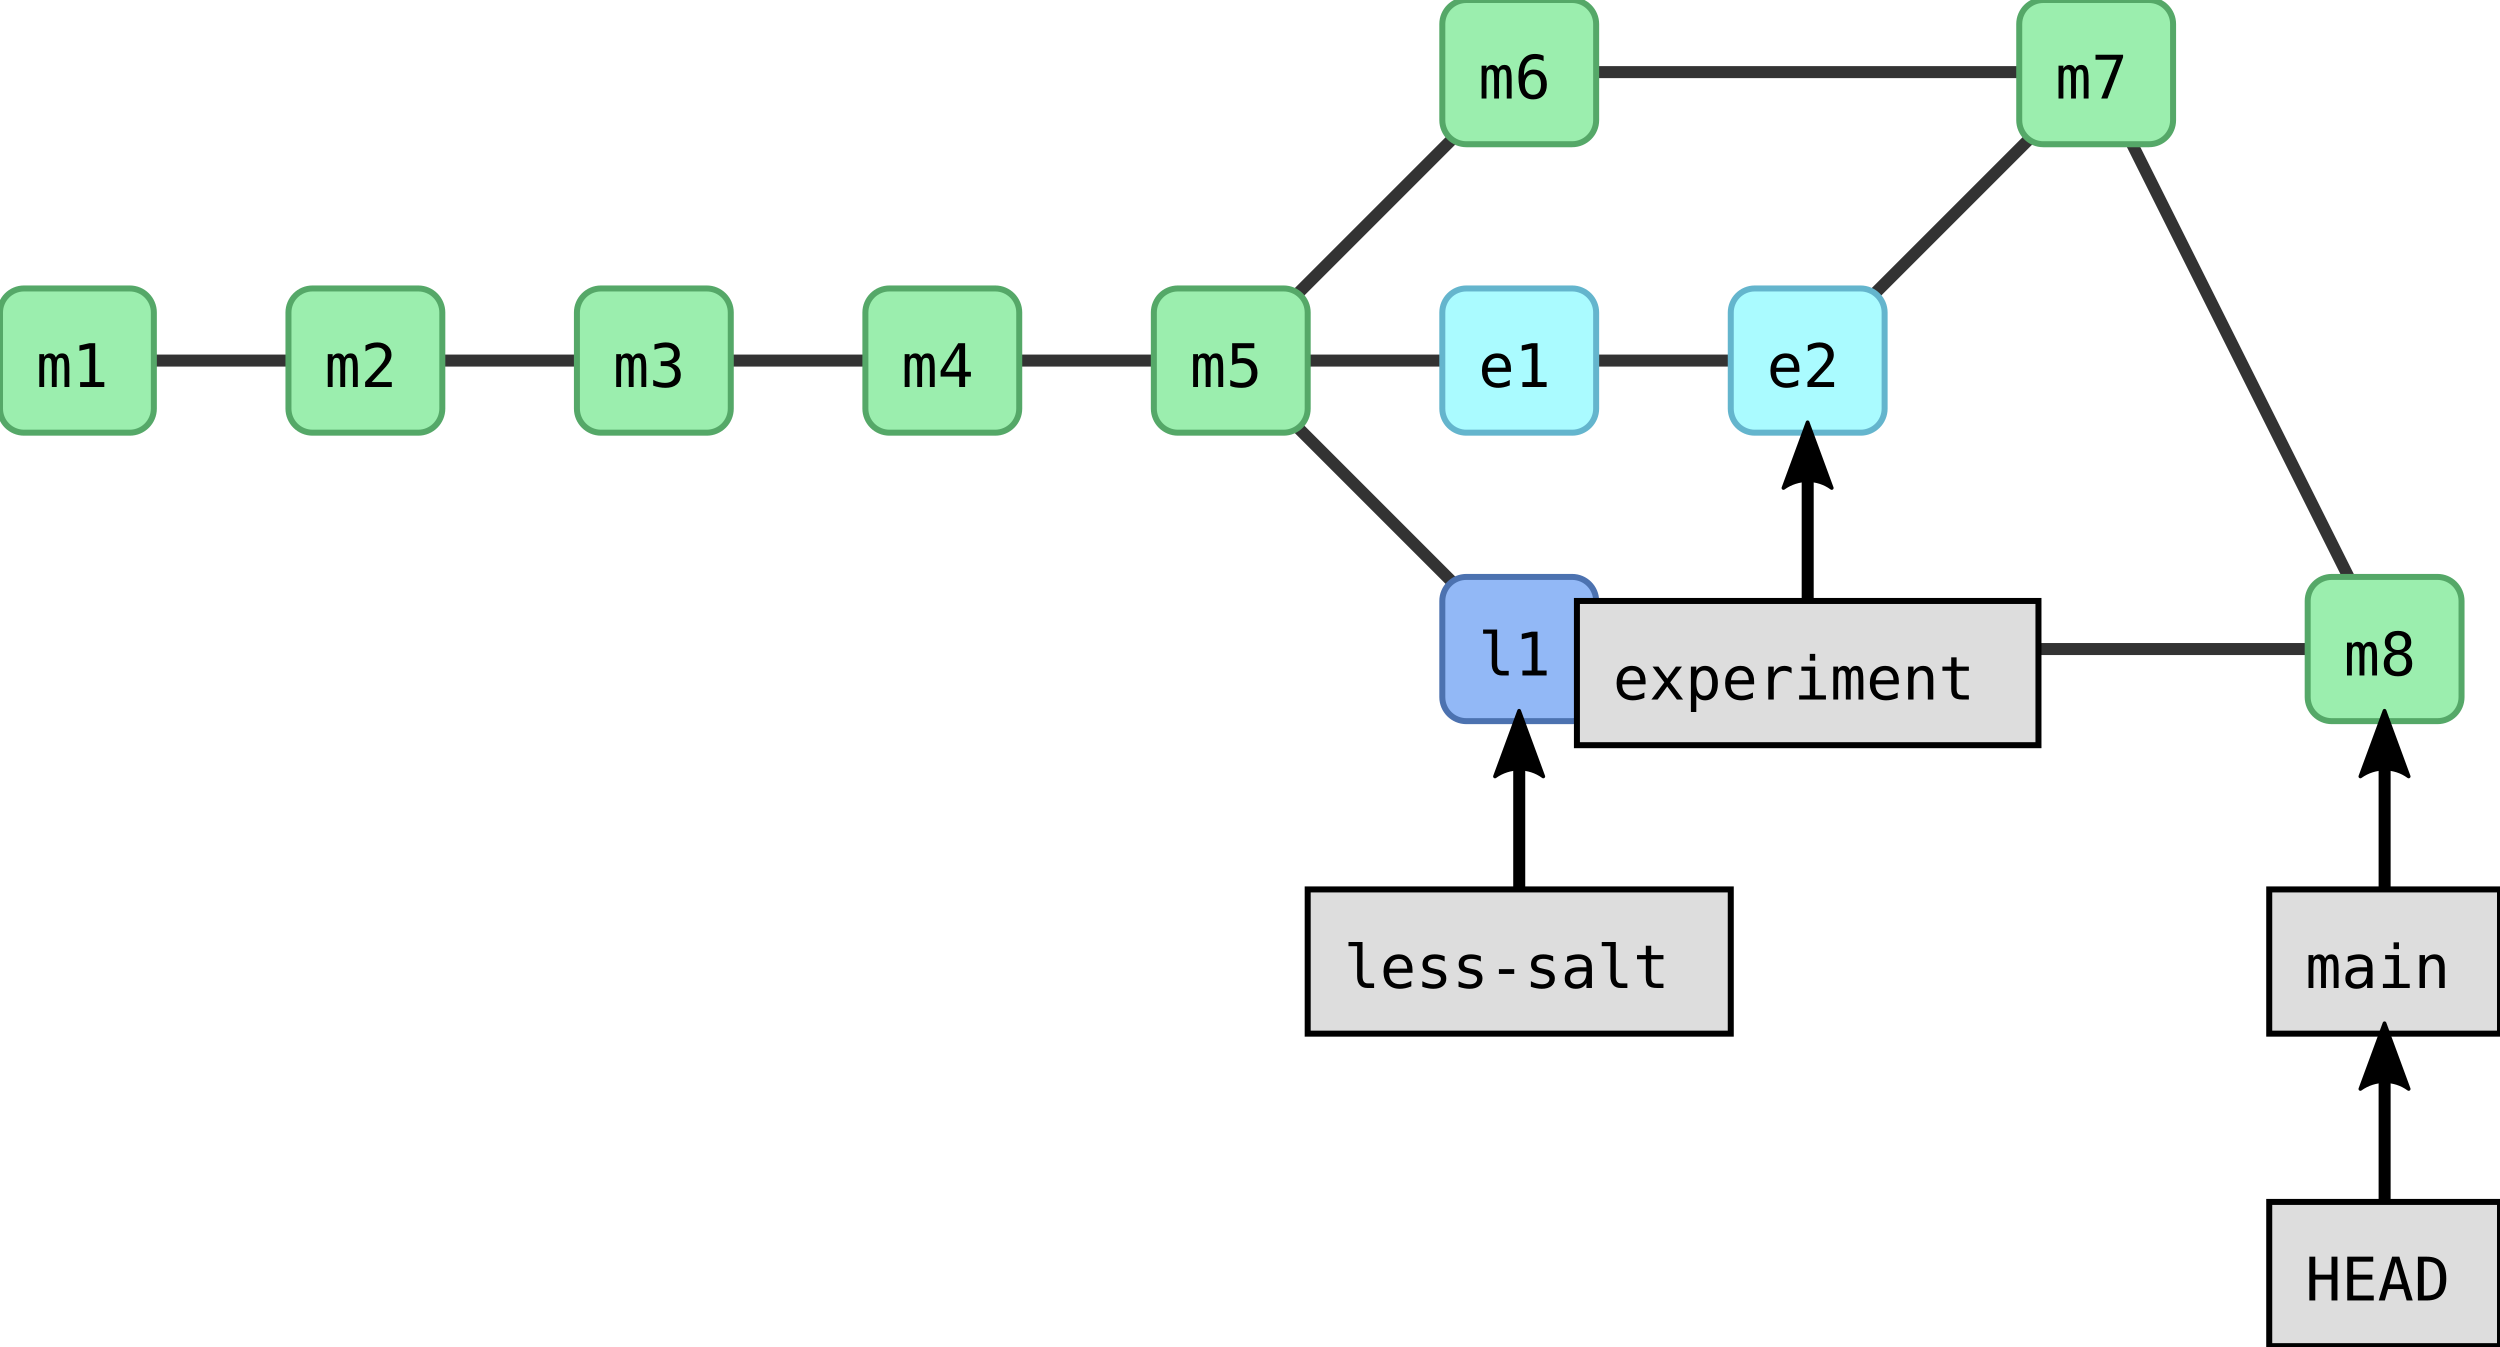
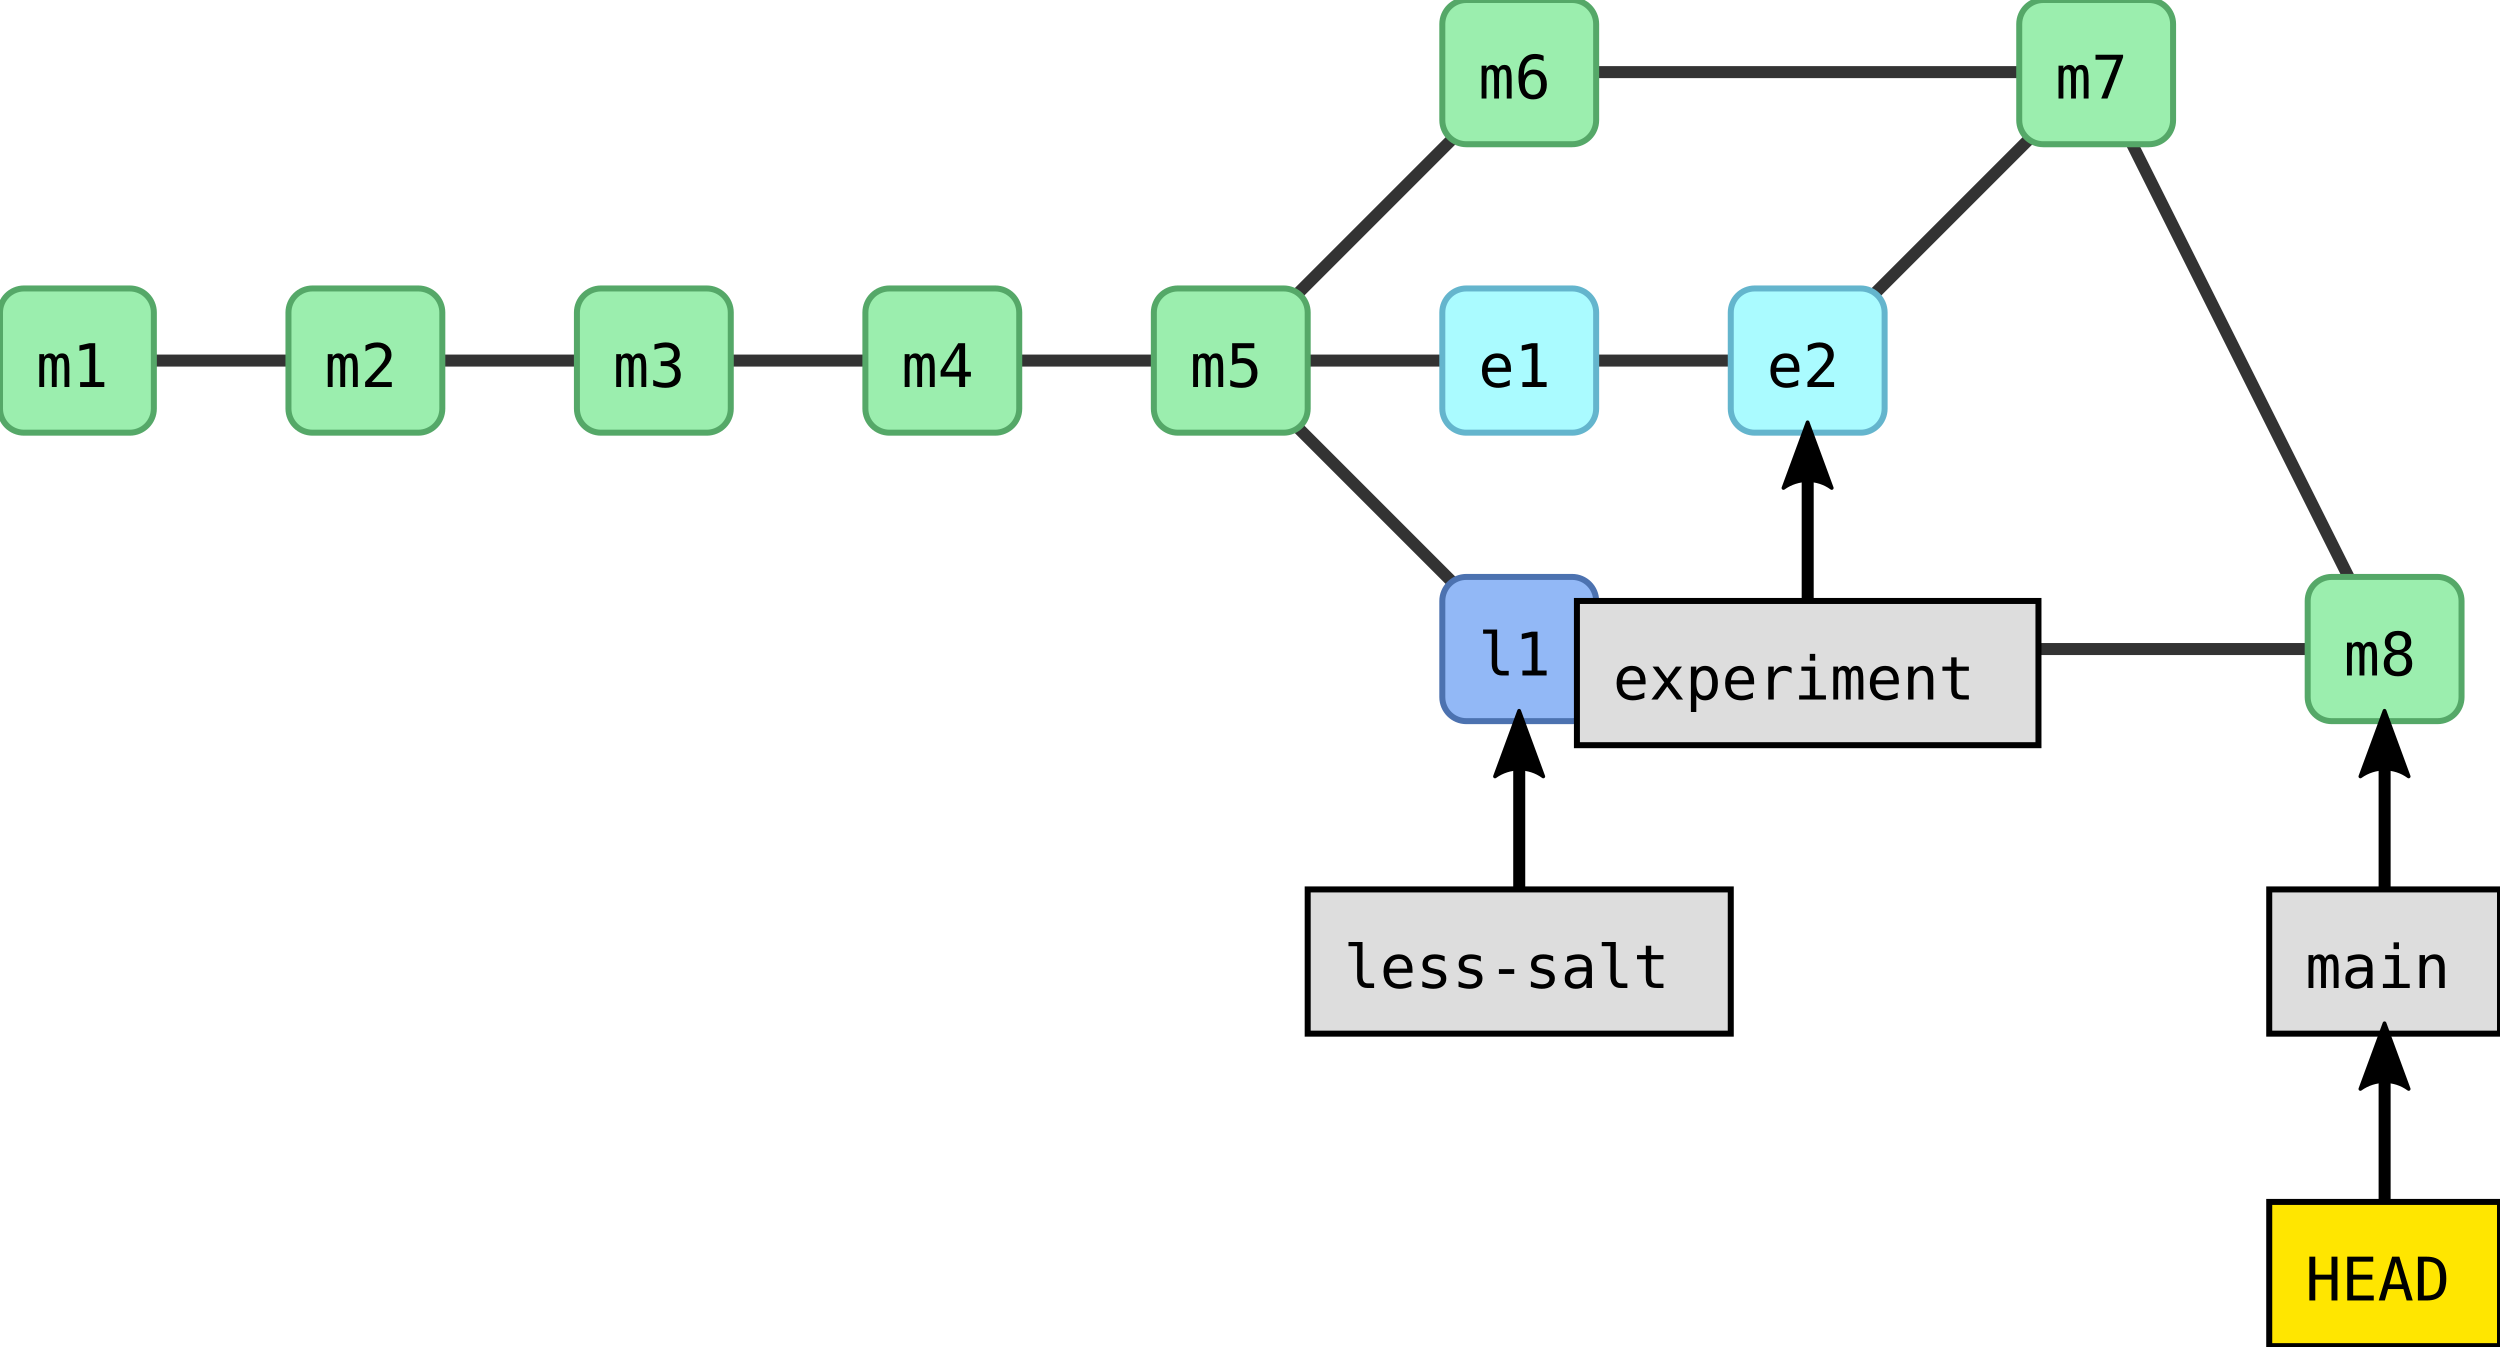
<svg xmlns="http://www.w3.org/2000/svg" width="520.0" height="280.0" id="svg2" version="1.1">
  <defs id="defs4">
    <marker orient="auto" refY="0.0" refX="0.0" id="fullmarker" style="overflow:visible;">
      <path style="opacity:1.0;fill:#000000;stroke:#000000;fill-rule:evenodd;stroke-width:0.625;stroke-linejoin:round;" d="M 8.719,4.034 L -2.207,0.016 L 8.719,-4.002 C 6.973,-1.63 6.983,1.616 8.719,4.034 z " transform="scale(0.5) rotate(180) translate(0,0)" />
    </marker>
    <marker orient="auto" refY="0.0" refX="0.0" id="ghostmarker" style="overflow:visible;">
      <path style="opacity:0.2;fill:#000000;stroke:#000000;fill-rule:evenodd;stroke-width:0.625;stroke-linejoin:round;" d="M 8.719,4.034 L -2.207,0.016 L 8.719,-4.002 C 6.973,-1.63 6.983,1.616 8.719,4.034 z " transform="scale(0.5) rotate(180) translate(0,0)" />
    </marker>
  </defs>
  <g transform="translate(-0.0,60.0) rotate(0)" id="layer1">
    <line x1="376.0" y1="15.0" x2="436.0" y2="-45.0" style="stroke:#000000;                         stroke-width:2.5;                         stroke-opacity:0.8" />
    <line x1="436.0" y1="-45.0" x2="496.0" y2="75.0" style="stroke:#000000;                         stroke-width:2.5;                         stroke-opacity:0.8" />
    <line x1="316.0" y1="-45.0" x2="436.0" y2="-45.0" style="stroke:#000000;                         stroke-width:2.5;                         stroke-opacity:0.8" />
    <line x1="16.0" y1="15.0" x2="76.0" y2="15.0" style="stroke:#000000;                         stroke-width:2.5;                         stroke-opacity:0.8" />
    <line x1="76.0" y1="15.0" x2="136.0" y2="15.0" style="stroke:#000000;                         stroke-width:2.5;                         stroke-opacity:0.8" />
    <line x1="316.0" y1="15.0" x2="376.0" y2="15.0" style="stroke:#000000;                         stroke-width:2.5;                         stroke-opacity:0.8" />
    <line x1="136.0" y1="15.0" x2="196.0" y2="15.0" style="stroke:#000000;                         stroke-width:2.5;                         stroke-opacity:0.8" />
    <line x1="316.0" y1="75.0" x2="496.0" y2="75.0" style="stroke:#000000;                         stroke-width:2.5;                         stroke-opacity:0.8" />
    <line x1="256.0" y1="15.0" x2="316.0" y2="15.0" style="stroke:#000000;                         stroke-width:2.5;                         stroke-opacity:0.8" />
    <line x1="256.0" y1="15.0" x2="316.0" y2="-45.0" style="stroke:#000000;                         stroke-width:2.5;                         stroke-opacity:0.8" />
    <line x1="256.0" y1="15.0" x2="316.0" y2="75.0" style="stroke:#000000;                         stroke-width:2.5;                         stroke-opacity:0.8" />
    <line x1="196.0" y1="15.0" x2="256.0" y2="15.0" style="stroke:#000000;                         stroke-width:2.5;                         stroke-opacity:0.8" />
    <rect style="fill:#aafbff;                         stroke:#64B5CD;                         stroke-width:1.25;                         stroke-miterlimit:4;                         stroke-opacity:1.0;                         stroke-dasharray:none" width="32.0" height="30.0" x="360.0" y="0.0" ry="5.0" />
    <text style="font-size:12.5px;                         font-style:normal;                         font-weight:normal;                         line-height:125%%;                         letter-spacing:0px;                         word-spacing:0px;                         fill:#000000;                         fill-opacity:1.0;                         stroke:none;                         font-family:DejaVu Sans Mono" x="367.5" y="20.5">e2</text>
    <rect style="fill:#9beeae;                         stroke:#55A868;                         stroke-width:1.25;                         stroke-miterlimit:4;                         stroke-opacity:1.0;                         stroke-dasharray:none" width="32.0" height="30.0" x="420.0" y="-60.0" ry="5.0" />
    <text style="font-size:12.5px;                         font-style:normal;                         font-weight:normal;                         line-height:125%%;                         letter-spacing:0px;                         word-spacing:0px;                         fill:#000000;                         fill-opacity:1.0;                         stroke:none;                         font-family:DejaVu Sans Mono" x="427.5" y="-39.5">m7</text>
    <rect style="fill:#9beeae;                         stroke:#55A868;                         stroke-width:1.25;                         stroke-miterlimit:4;                         stroke-opacity:1.0;                         stroke-dasharray:none" width="32.0" height="30.0" x="480.0" y="60.0" ry="5.0" />
    <text style="font-size:12.5px;                         font-style:normal;                         font-weight:normal;                         line-height:125%%;                         letter-spacing:0px;                         word-spacing:0px;                         fill:#000000;                         fill-opacity:1.0;                         stroke:none;                         font-family:DejaVu Sans Mono" x="487.5" y="80.5">m8</text>
    <rect style="fill:#9beeae;                         stroke:#55A868;                         stroke-width:1.25;                         stroke-miterlimit:4;                         stroke-opacity:1.0;                         stroke-dasharray:none" width="32.0" height="30.0" x="300.0" y="-60.0" ry="5.0" />
    <text style="font-size:12.5px;                         font-style:normal;                         font-weight:normal;                         line-height:125%%;                         letter-spacing:0px;                         word-spacing:0px;                         fill:#000000;                         fill-opacity:1.0;                         stroke:none;                         font-family:DejaVu Sans Mono" x="307.5" y="-39.5">m6</text>
    <rect style="fill:#9beeae;                         stroke:#55A868;                         stroke-width:1.25;                         stroke-miterlimit:4;                         stroke-opacity:1.0;                         stroke-dasharray:none" width="32.0" height="30.0" x="0.0" y="0.0" ry="5.0" />
    <text style="font-size:12.5px;                         font-style:normal;                         font-weight:normal;                         line-height:125%%;                         letter-spacing:0px;                         word-spacing:0px;                         fill:#000000;                         fill-opacity:1.0;                         stroke:none;                         font-family:DejaVu Sans Mono" x="7.5" y="20.5">m1</text>
    <rect style="fill:#9beeae;                         stroke:#55A868;                         stroke-width:1.25;                         stroke-miterlimit:4;                         stroke-opacity:1.0;                         stroke-dasharray:none" width="32.0" height="30.0" x="60.0" y="0.0" ry="5.0" />
    <text style="font-size:12.5px;                         font-style:normal;                         font-weight:normal;                         line-height:125%%;                         letter-spacing:0px;                         word-spacing:0px;                         fill:#000000;                         fill-opacity:1.0;                         stroke:none;                         font-family:DejaVu Sans Mono" x="67.5" y="20.5">m2</text>
    <rect style="fill:#aafbff;                         stroke:#64B5CD;                         stroke-width:1.25;                         stroke-miterlimit:4;                         stroke-opacity:1.0;                         stroke-dasharray:none" width="32.0" height="30.0" x="300.0" y="0.0" ry="5.0" />
    <text style="font-size:12.5px;                         font-style:normal;                         font-weight:normal;                         line-height:125%%;                         letter-spacing:0px;                         word-spacing:0px;                         fill:#000000;                         fill-opacity:1.0;                         stroke:none;                         font-family:DejaVu Sans Mono" x="307.5" y="20.5">e1</text>
    <rect style="fill:#9beeae;                         stroke:#55A868;                         stroke-width:1.25;                         stroke-miterlimit:4;                         stroke-opacity:1.0;                         stroke-dasharray:none" width="32.0" height="30.0" x="120.0" y="0.0" ry="5.0" />
    <text style="font-size:12.5px;                         font-style:normal;                         font-weight:normal;                         line-height:125%%;                         letter-spacing:0px;                         word-spacing:0px;                         fill:#000000;                         fill-opacity:1.0;                         stroke:none;                         font-family:DejaVu Sans Mono" x="127.5" y="20.5">m3</text>
    <rect style="fill:#92b8f6;                         stroke:#4C72B0;                         stroke-width:1.25;                         stroke-miterlimit:4;                         stroke-opacity:1.0;                         stroke-dasharray:none" width="32.0" height="30.0" x="300.0" y="60.0" ry="5.0" />
    <text style="font-size:12.5px;                         font-style:normal;                         font-weight:normal;                         line-height:125%%;                         letter-spacing:0px;                         word-spacing:0px;                         fill:#000000;                         fill-opacity:1.0;                         stroke:none;                         font-family:DejaVu Sans Mono" x="307.5" y="80.5">l1</text>
    <rect style="fill:#9beeae;                         stroke:#55A868;                         stroke-width:1.25;                         stroke-miterlimit:4;                         stroke-opacity:1.0;                         stroke-dasharray:none" width="32.0" height="30.0" x="240.0" y="0.0" ry="5.0" />
    <text style="font-size:12.5px;                         font-style:normal;                         font-weight:normal;                         line-height:125%%;                         letter-spacing:0px;                         word-spacing:0px;                         fill:#000000;                         fill-opacity:1.0;                         stroke:none;                         font-family:DejaVu Sans Mono" x="247.5" y="20.5">m5</text>
    <rect style="fill:#9beeae;                         stroke:#55A868;                         stroke-width:1.25;                         stroke-miterlimit:4;                         stroke-opacity:1.0;                         stroke-dasharray:none" width="32.0" height="30.0" x="180.0" y="0.0" ry="5.0" />
    <text style="font-size:12.5px;                         font-style:normal;                         font-weight:normal;                         line-height:125%%;                         letter-spacing:0px;                         word-spacing:0px;                         fill:#000000;                         fill-opacity:1.0;                         stroke:none;                         font-family:DejaVu Sans Mono" x="187.5" y="20.5">m4</text>
    <path style="fill:none;                  stroke:#000000;                  stroke-width:2.5;                  stroke-linecap:butt;                  stroke-linejoin:miter;                  stroke-opacity:1.0;                  marker-end:url(#fullmarker);                  stroke-miterlimit:4;                  stroke-dasharray:none" d="M 376.0,80.0 376.0,30.6" />
    <rect style="fill:#dddddd;                         stroke:#000000;                         stroke-width:1.25;                         stroke-miterlimit:4;                         stroke-opacity:1.0;                         stroke-dasharray:none" width="96.0" height="30.0" x="328.0" y="65.0" ry="0.0" />
    <text style="font-size:12.5px;                         font-style:normal;                         font-weight:normal;                         line-height:125%%;                         letter-spacing:0px;                         word-spacing:0px;                         fill:#000000;                         fill-opacity:1.0;                         stroke:none;                         font-family:DejaVu Sans Mono" x="335.5" y="85.5">experiment</text>
    <path style="fill:none;                  stroke:#000000;                  stroke-width:2.5;                  stroke-linecap:butt;                  stroke-linejoin:miter;                  stroke-opacity:1.0;                  marker-end:url(#fullmarker);                  stroke-miterlimit:4;                  stroke-dasharray:none" d="M 496.0,140.0 496.0,90.6" />
    <rect style="fill:#dddddd;                         stroke:#000000;                         stroke-width:1.25;                         stroke-miterlimit:4;                         stroke-opacity:1.0;                         stroke-dasharray:none" width="48.0" height="30.0" x="472.0" y="125.0" ry="0.0" />
    <text style="font-size:12.5px;                         font-style:normal;                         font-weight:normal;                         line-height:125%%;                         letter-spacing:0px;                         word-spacing:0px;                         fill:#000000;                         fill-opacity:1.0;                         stroke:none;                         font-family:DejaVu Sans Mono" x="479.5" y="145.5">main</text>
    <path style="fill:none;                  stroke:#000000;                  stroke-width:2.5;                  stroke-linecap:butt;                  stroke-linejoin:miter;                  stroke-opacity:1.0;                  marker-end:url(#fullmarker);                  stroke-miterlimit:4;                  stroke-dasharray:none" d="M 496.0,205.0 496.0,155.6" />
-     <rect style="fill:#dddddd;                         stroke:#000000;                         stroke-width:1.25;                         stroke-miterlimit:4;                         stroke-opacity:1.0;                         stroke-dasharray:none" width="48.0" height="30.0" x="472.0" y="190.0" ry="0.0" />
+     <rect style="fill:#ffe600;                         stroke:#000000;                         stroke-width:1.25;                         stroke-miterlimit:4;                         stroke-opacity:1.0;                         stroke-dasharray:none" width="48.0" height="30.0" x="472.0" y="190.0" ry="0.0" />
    <text style="font-size:12.5px;                         font-style:normal;                         font-weight:normal;                         line-height:125%%;                         letter-spacing:0px;                         word-spacing:0px;                         fill:#000000;                         fill-opacity:1.0;                         stroke:none;                         font-family:DejaVu Sans Mono" x="479.5" y="210.5">HEAD</text>
    <path style="fill:none;                  stroke:#000000;                  stroke-width:2.5;                  stroke-linecap:butt;                  stroke-linejoin:miter;                  stroke-opacity:1.0;                  marker-end:url(#fullmarker);                  stroke-miterlimit:4;                  stroke-dasharray:none" d="M 316.0,140.0 316.0,90.6" />
    <rect style="fill:#dddddd;                         stroke:#000000;                         stroke-width:1.25;                         stroke-miterlimit:4;                         stroke-opacity:1.0;                         stroke-dasharray:none" width="88.0" height="30.0" x="272.0" y="125.0" ry="0.0" />
    <text style="font-size:12.5px;                         font-style:normal;                         font-weight:normal;                         line-height:125%%;                         letter-spacing:0px;                         word-spacing:0px;                         fill:#000000;                         fill-opacity:1.0;                         stroke:none;                         font-family:DejaVu Sans Mono" x="279.5" y="145.5">less-salt</text>
  </g>
</svg>
